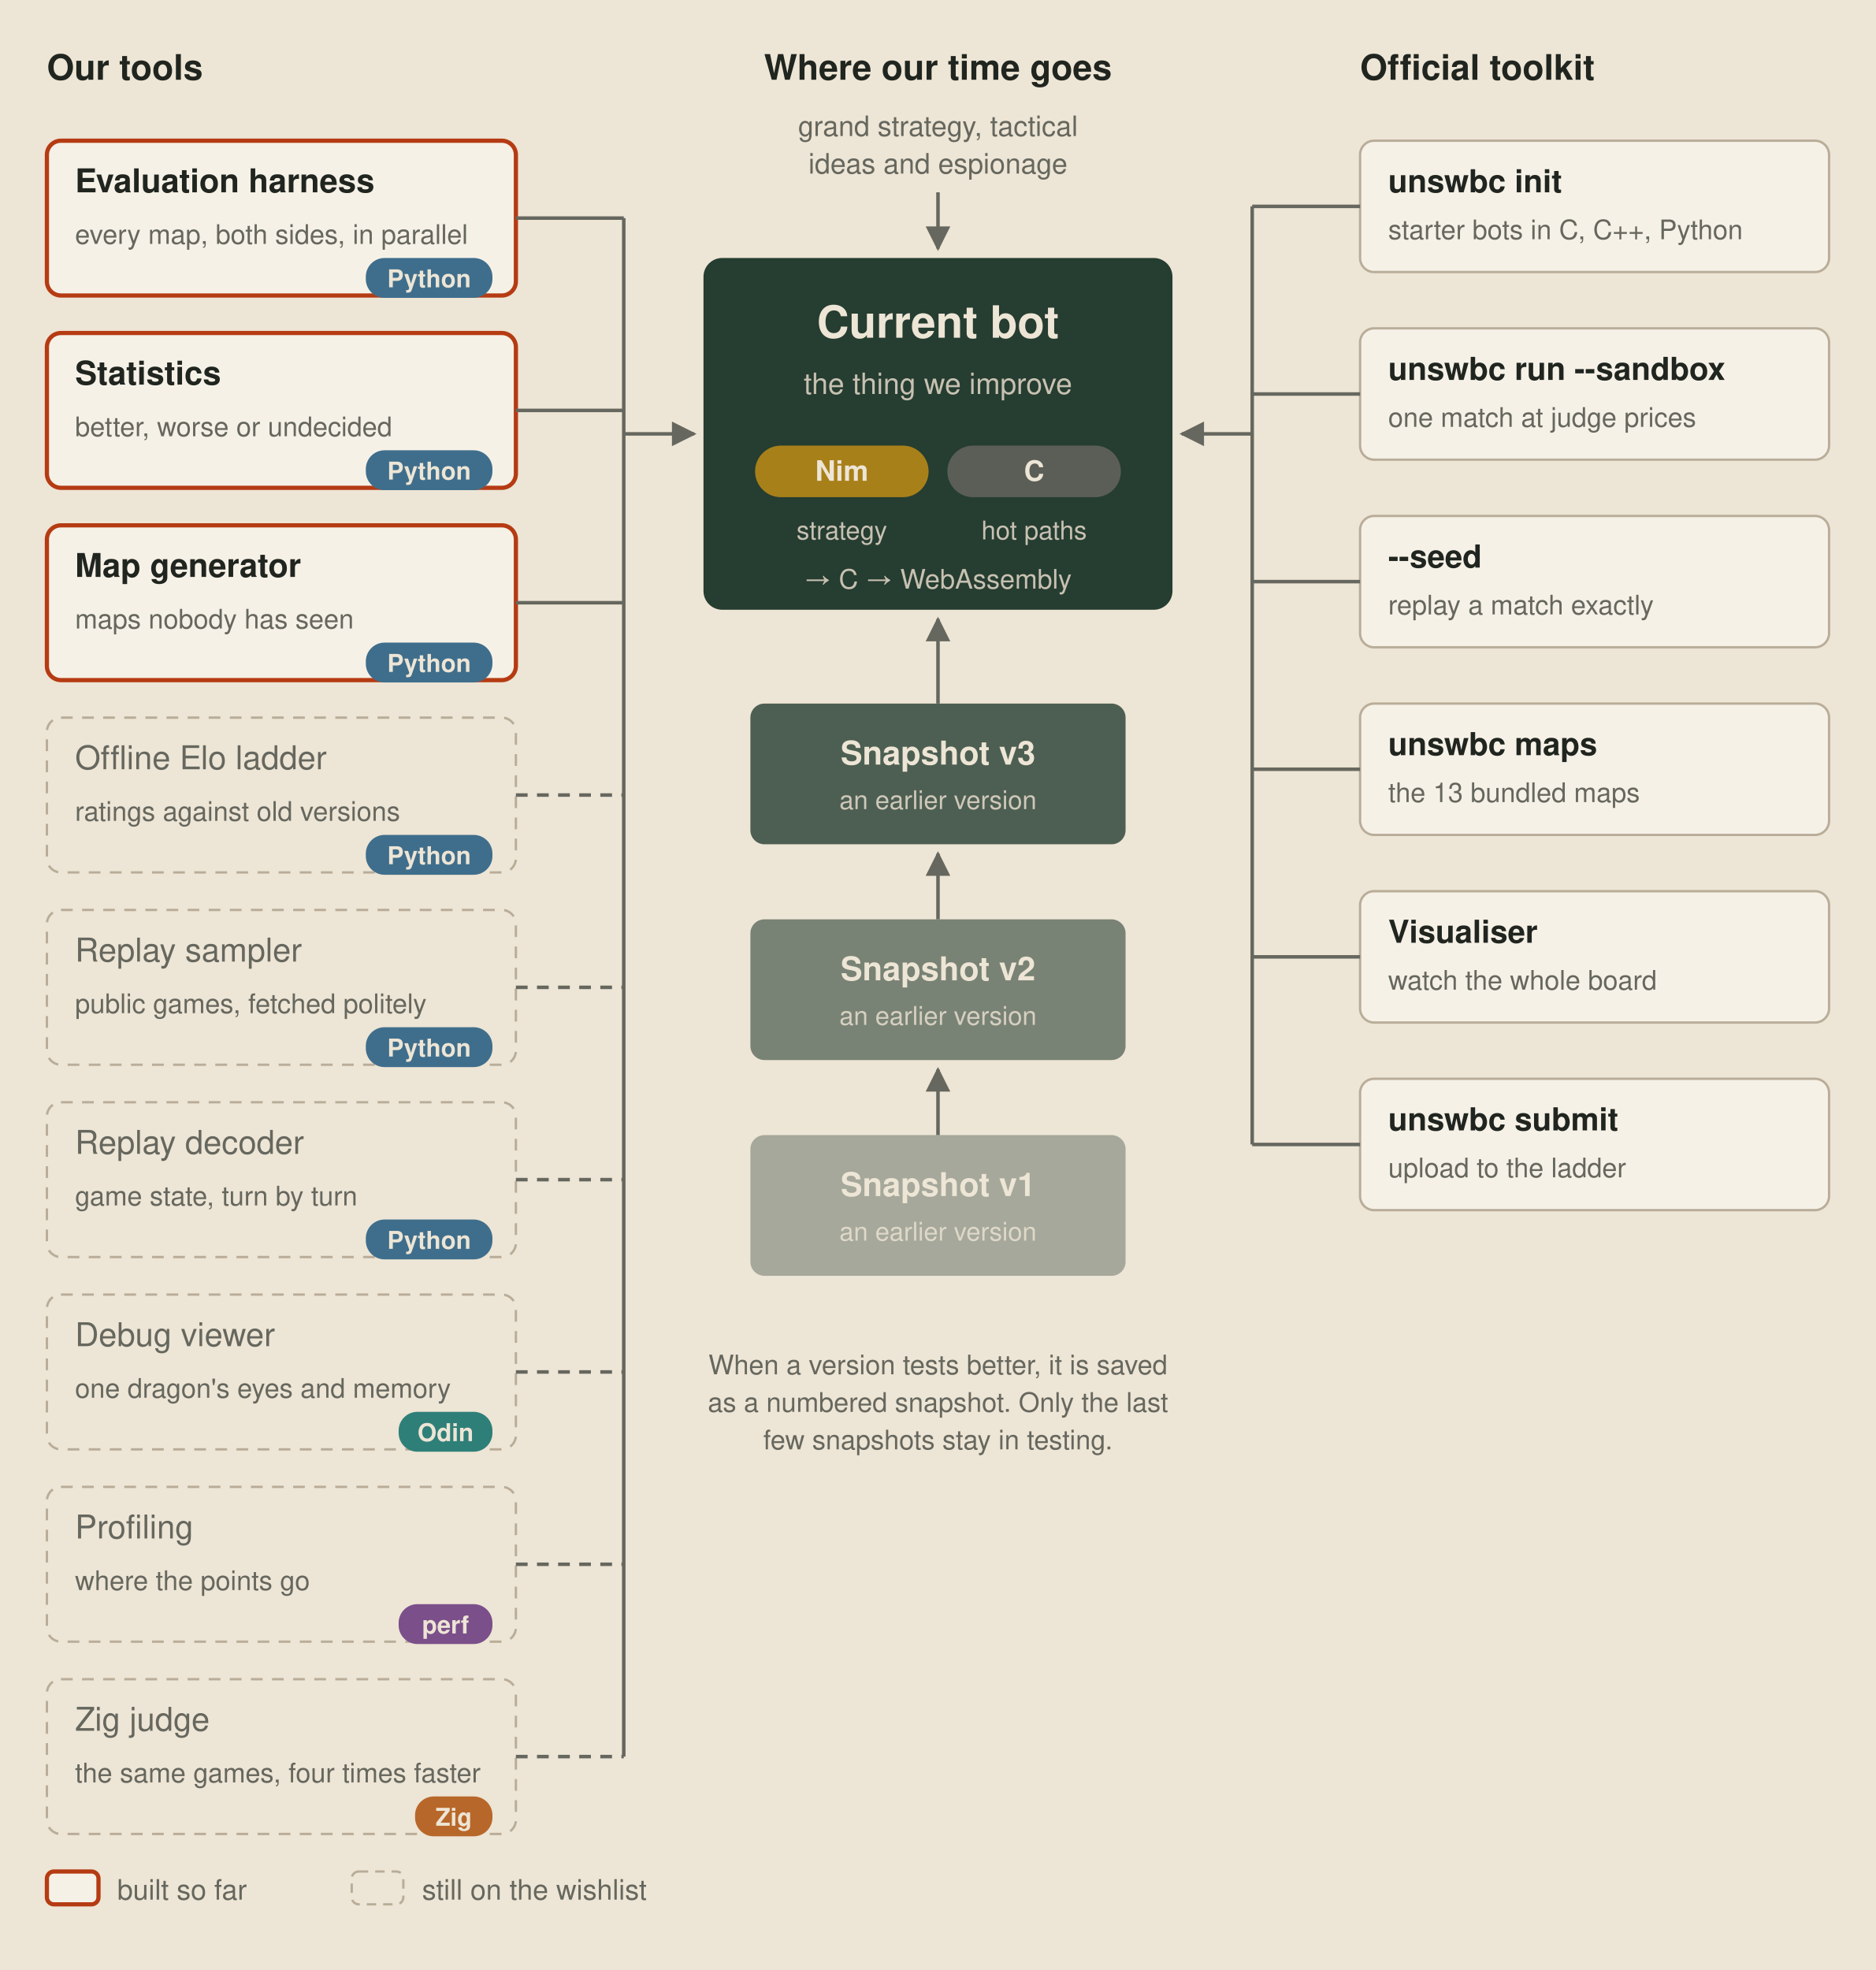
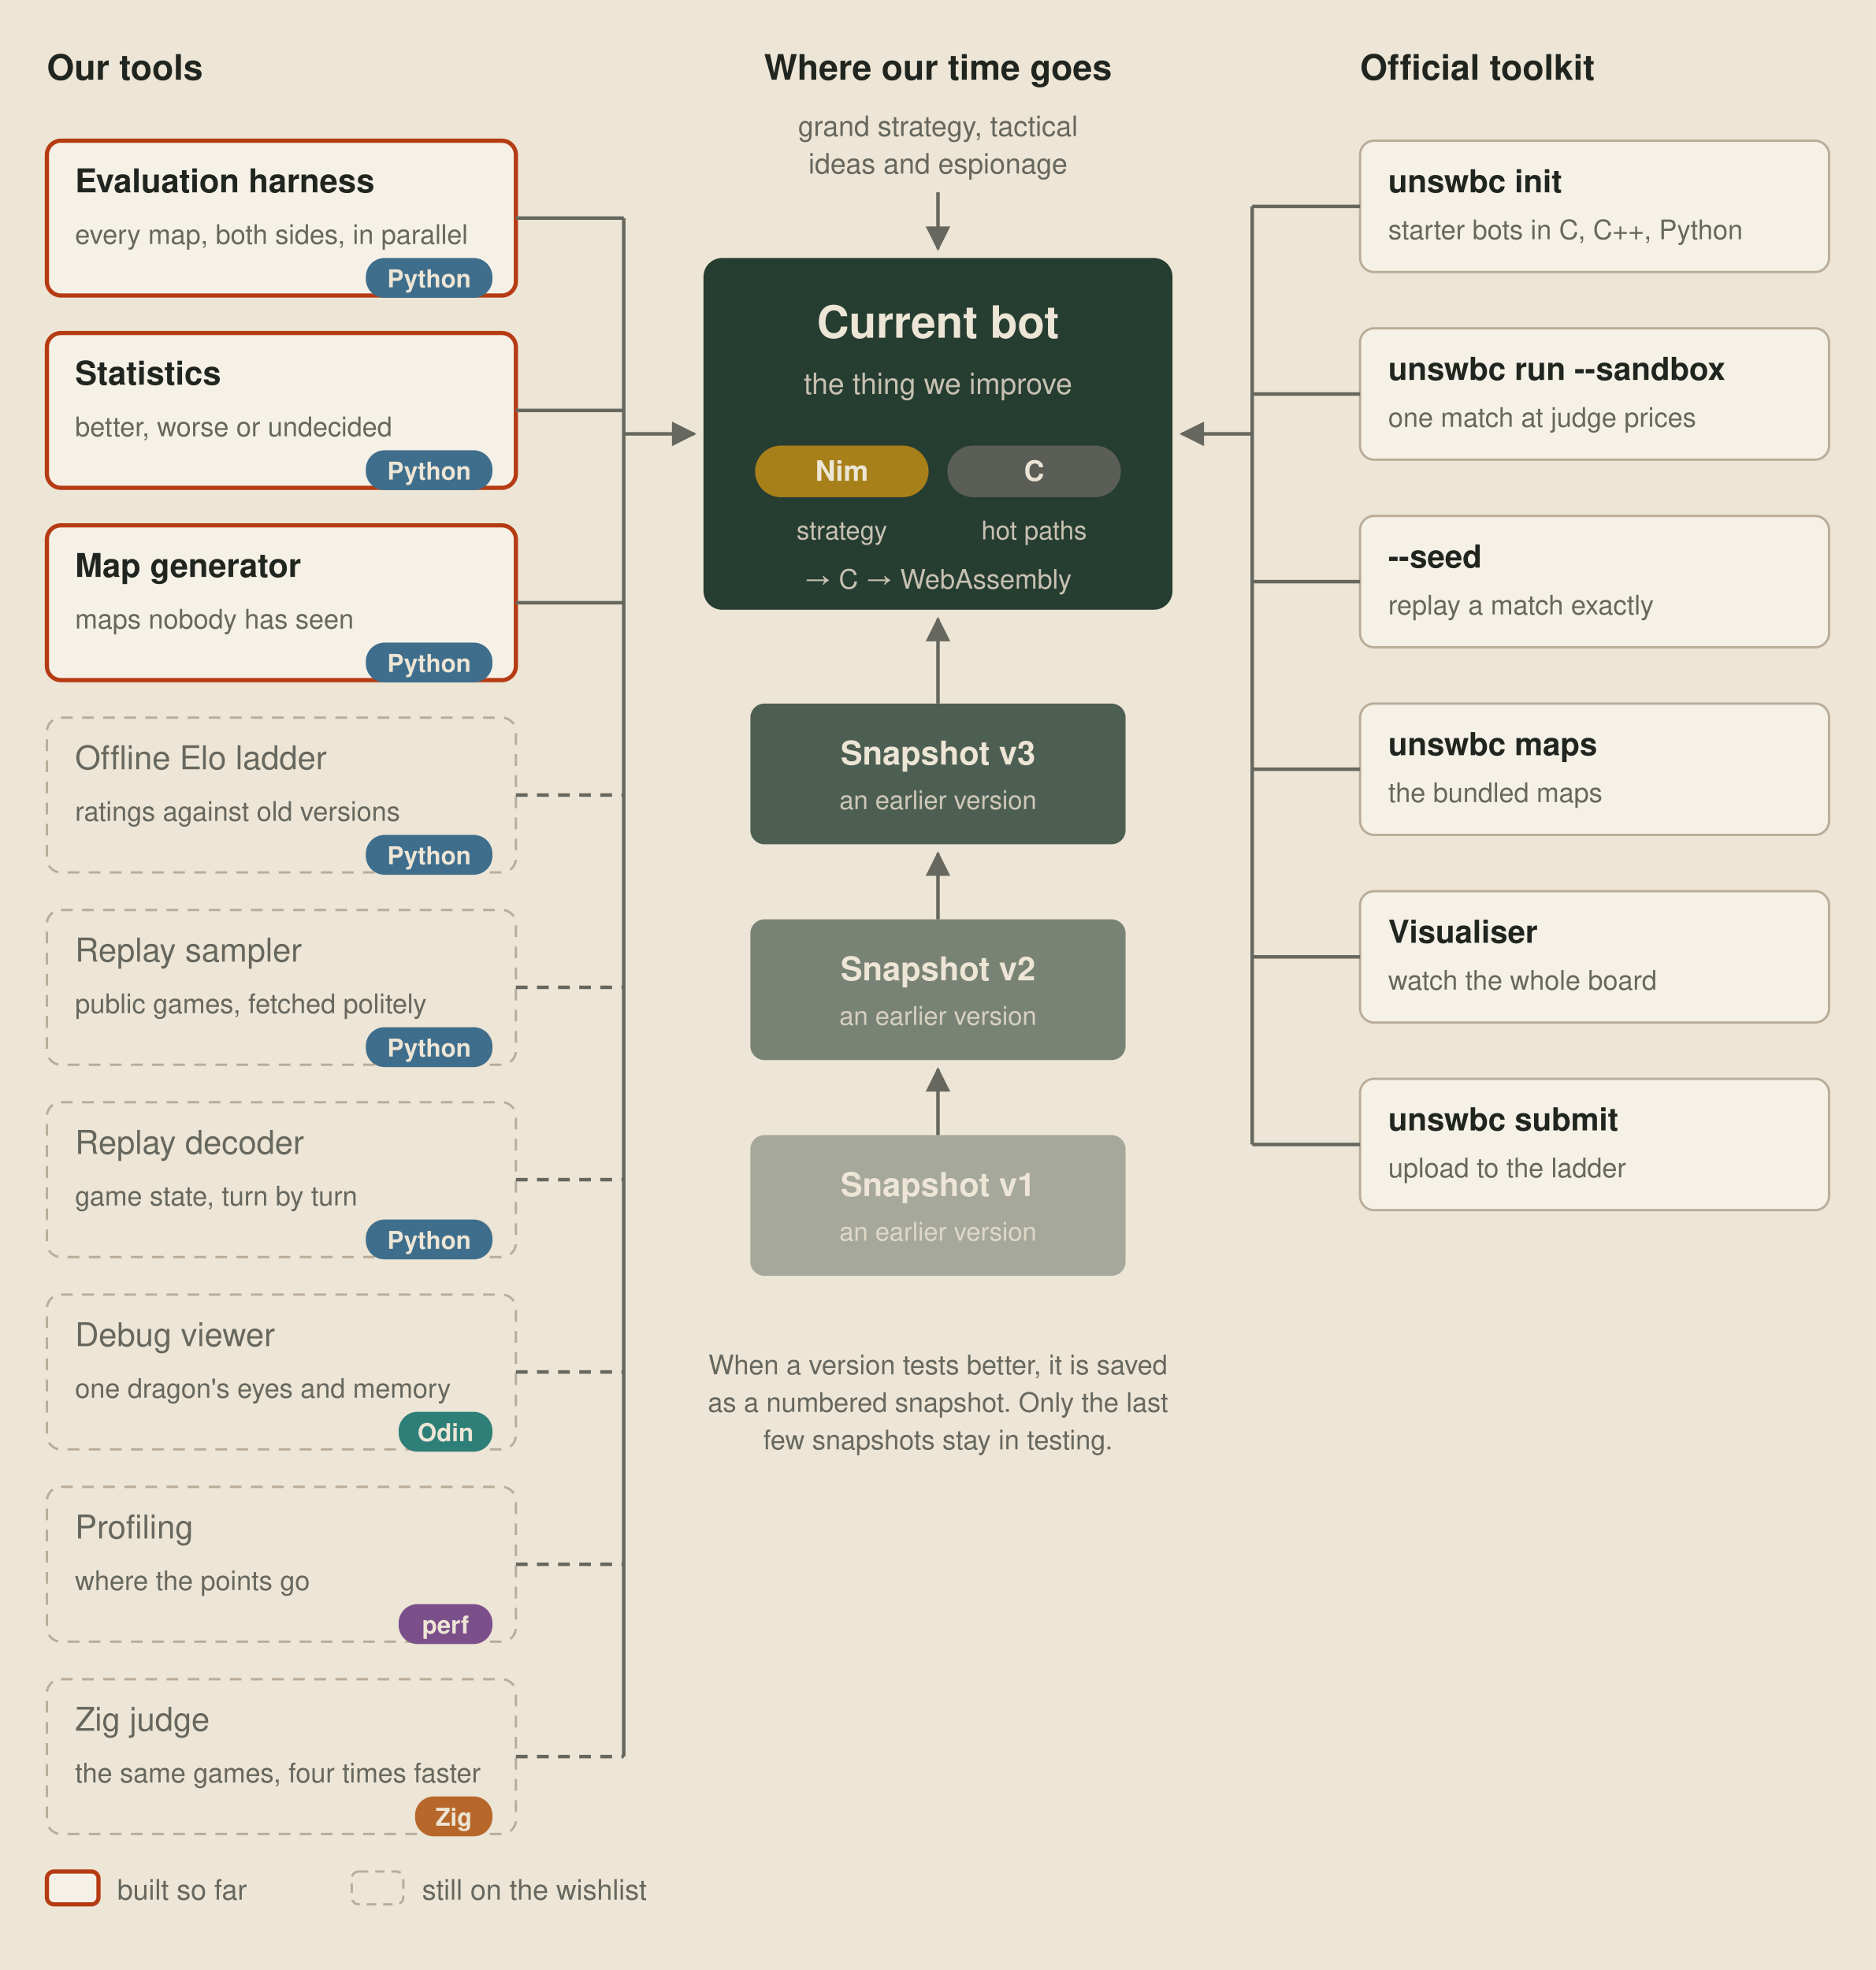
<svg xmlns="http://www.w3.org/2000/svg" viewBox="0 0 800 840" font-family="Helvetica, Arial, sans-serif" role="img" aria-labelledby="t d">
  <defs>
    <marker id="arrow" viewBox="0 0 10 10" refX="9" refY="5" markerWidth="7" markerHeight="7" orient="auto-start-reverse">
      <path d="M0 0L10 5L0 10z" fill="#66675e" />
    </marker>
  </defs>
  <rect width="800" height="840" fill="#ede5d5" />
  <text x="20" y="34" font-size="15" fill="#20251f" text-anchor="start" font-weight="bold">Our tools</text>
  <text x="580" y="34" font-size="15" fill="#20251f" text-anchor="start" font-weight="bold">Official toolkit</text>
  <text x="400.0" y="34" font-size="15" fill="#20251f" text-anchor="middle" font-weight="bold">Where our time goes</text>
  <text x="400.0" y="58" font-size="12" fill="#66675e" text-anchor="middle" font-weight="normal">grand strategy, tactical</text>
  <text x="400.0" y="74" font-size="12" fill="#66675e" text-anchor="middle" font-weight="normal">ideas and espionage</text>
  <path d="M400.0 82 L400.0 106" stroke="#66675e" stroke-width="1.5" fill="none" marker-end="url(#arrow)" />
  <rect x="300" y="110" width="200" height="150" rx="8" fill="#263d31" />
  <text x="400.0" y="144" font-size="19" fill="#ede5d5" text-anchor="middle" font-weight="bold">Current bot</text>
  <text x="400.0" y="168" font-size="12.5" fill="#c7c1b2" text-anchor="middle" font-weight="normal">the thing we improve</text>
  <rect x="322" y="190" width="74" height="22" rx="11" fill="#a8801a" />
  <text x="359" y="205" font-size="12" fill="#ede5d5" text-anchor="middle" font-weight="bold">Nim</text>
  <text x="359" y="230" font-size="11" fill="#c7c1b2" text-anchor="middle" font-weight="normal">strategy</text>
  <rect x="404" y="190" width="74" height="22" rx="11" fill="#5b5e57" />
  <text x="441" y="205" font-size="12" fill="#ede5d5" text-anchor="middle" font-weight="bold">C</text>
  <text x="441" y="230" font-size="11" fill="#c7c1b2" text-anchor="middle" font-weight="normal">hot paths</text>
  <text x="400.0" y="251" font-size="11.5" fill="#c7c1b2" text-anchor="middle" font-weight="normal">→ C → WebAssembly</text>
  <g opacity="0.80">
    <rect x="320" y="300" width="160" height="60" rx="6" fill="#263d31" />
    <text x="400.0" y="326" font-size="14" fill="#ede5d5" text-anchor="middle" font-weight="bold">Snapshot v3</text>
    <text x="400.0" y="345" font-size="11" fill="#c7c1b2" text-anchor="middle" font-weight="normal">an earlier version</text>
  </g>
  <path d="M400.0 300 L400.0 264" stroke="#66675e" stroke-width="1.5" fill="none" marker-end="url(#arrow)" />
  <g opacity="0.58">
    <rect x="320" y="392" width="160" height="60" rx="6" fill="#263d31" />
    <text x="400.0" y="418" font-size="14" fill="#ede5d5" text-anchor="middle" font-weight="bold">Snapshot v2</text>
    <text x="400.0" y="437" font-size="11" fill="#c7c1b2" text-anchor="middle" font-weight="normal">an earlier version</text>
  </g>
  <path d="M400.0 392 L400.0 364" stroke="#66675e" stroke-width="1.5" fill="none" marker-end="url(#arrow)" />
  <g opacity="0.36">
    <rect x="320" y="484" width="160" height="60" rx="6" fill="#263d31" />
    <text x="400.0" y="510" font-size="14" fill="#ede5d5" text-anchor="middle" font-weight="bold">Snapshot v1</text>
    <text x="400.0" y="529" font-size="11" fill="#c7c1b2" text-anchor="middle" font-weight="normal">an earlier version</text>
  </g>
  <path d="M400.0 484 L400.0 456" stroke="#66675e" stroke-width="1.5" fill="none" marker-end="url(#arrow)" />
  <text x="400.0" y="586" font-size="11.5" fill="#66675e" text-anchor="middle" font-weight="normal">When a version tests better, it is saved</text>
  <text x="400.0" y="602" font-size="11.5" fill="#66675e" text-anchor="middle" font-weight="normal">as a numbered snapshot. Only the last</text>
  <text x="400.0" y="618" font-size="11.5" fill="#66675e" text-anchor="middle" font-weight="normal">few snapshots stay in testing.</text>
  <rect x="20" y="60" width="200" height="66" rx="6" fill="#f6f1e7" stroke="#b53b13" stroke-width="1.8" />
  <text x="32" y="82" font-size="14" fill="#20251f" text-anchor="start" font-weight="bold">Evaluation harness</text>
  <text x="32" y="104" font-size="11.5" fill="#66675e" text-anchor="start" font-weight="normal">every map, both sides, in parallel</text>
  <rect x="156" y="110" width="54" height="17" rx="8" fill="#3f6e8c" />
  <text x="183.0" y="122.5" font-size="10.5" fill="#ede5d5" text-anchor="middle" font-weight="bold">Python</text>
  <path d="M220 93 H266" stroke="#66675e" stroke-width="1.5" />
  <rect x="20" y="142" width="200" height="66" rx="6" fill="#f6f1e7" stroke="#b53b13" stroke-width="1.8" />
  <text x="32" y="164" font-size="14" fill="#20251f" text-anchor="start" font-weight="bold">Statistics</text>
  <text x="32" y="186" font-size="11.5" fill="#66675e" text-anchor="start" font-weight="normal">better, worse or undecided</text>
  <rect x="156" y="192" width="54" height="17" rx="8" fill="#3f6e8c" />
  <text x="183.0" y="204.5" font-size="10.5" fill="#ede5d5" text-anchor="middle" font-weight="bold">Python</text>
  <path d="M220 175 H266" stroke="#66675e" stroke-width="1.5" />
  <rect x="20" y="224" width="200" height="66" rx="6" fill="#f6f1e7" stroke="#b53b13" stroke-width="1.8" />
  <text x="32" y="246" font-size="14" fill="#20251f" text-anchor="start" font-weight="bold">Map generator</text>
  <text x="32" y="268" font-size="11.5" fill="#66675e" text-anchor="start" font-weight="normal">maps nobody has seen</text>
  <rect x="156" y="274" width="54" height="17" rx="8" fill="#3f6e8c" />
  <text x="183.0" y="286.5" font-size="10.5" fill="#ede5d5" text-anchor="middle" font-weight="bold">Python</text>
  <path d="M220 257 H266" stroke="#66675e" stroke-width="1.5" />
  <rect x="20" y="306" width="200" height="66" rx="6" fill="#ede5d5" stroke="#b9ad99" stroke-dasharray="5 4" />
  <text x="32" y="328" font-size="14" fill="#66675e" text-anchor="start" font-weight="normal">Offline Elo ladder</text>
  <text x="32" y="350" font-size="11.5" fill="#66675e" text-anchor="start" font-weight="normal">ratings against old versions</text>
  <rect x="156" y="356" width="54" height="17" rx="8" fill="#3f6e8c" />
  <text x="183.0" y="368.5" font-size="10.5" fill="#ede5d5" text-anchor="middle" font-weight="bold">Python</text>
  <path d="M220 339 H266" stroke="#66675e" stroke-width="1.5" stroke-dasharray="5 4" />
  <rect x="20" y="388" width="200" height="66" rx="6" fill="#ede5d5" stroke="#b9ad99" stroke-dasharray="5 4" />
  <text x="32" y="410" font-size="14" fill="#66675e" text-anchor="start" font-weight="normal">Replay sampler</text>
  <text x="32" y="432" font-size="11.5" fill="#66675e" text-anchor="start" font-weight="normal">public games, fetched politely</text>
  <rect x="156" y="438" width="54" height="17" rx="8" fill="#3f6e8c" />
  <text x="183.0" y="450.5" font-size="10.5" fill="#ede5d5" text-anchor="middle" font-weight="bold">Python</text>
  <path d="M220 421 H266" stroke="#66675e" stroke-width="1.5" stroke-dasharray="5 4" />
  <rect x="20" y="470" width="200" height="66" rx="6" fill="#ede5d5" stroke="#b9ad99" stroke-dasharray="5 4" />
  <text x="32" y="492" font-size="14" fill="#66675e" text-anchor="start" font-weight="normal">Replay decoder</text>
  <text x="32" y="514" font-size="11.5" fill="#66675e" text-anchor="start" font-weight="normal">game state, turn by turn</text>
  <rect x="156" y="520" width="54" height="17" rx="8" fill="#3f6e8c" />
  <text x="183.0" y="532.5" font-size="10.5" fill="#ede5d5" text-anchor="middle" font-weight="bold">Python</text>
  <path d="M220 503 H266" stroke="#66675e" stroke-width="1.5" stroke-dasharray="5 4" />
  <rect x="20" y="552" width="200" height="66" rx="6" fill="#ede5d5" stroke="#b9ad99" stroke-dasharray="5 4" />
  <text x="32" y="574" font-size="14" fill="#66675e" text-anchor="start" font-weight="normal">Debug viewer</text>
  <text x="32" y="596" font-size="11.5" fill="#66675e" text-anchor="start" font-weight="normal">one dragon's eyes and memory</text>
  <rect x="170" y="602" width="40" height="17" rx="8" fill="#2f7f79" />
  <text x="190.0" y="614.5" font-size="10.5" fill="#ede5d5" text-anchor="middle" font-weight="bold">Odin</text>
  <path d="M220 585 H266" stroke="#66675e" stroke-width="1.5" stroke-dasharray="5 4" />
  <rect x="20" y="634" width="200" height="66" rx="6" fill="#ede5d5" stroke="#b9ad99" stroke-dasharray="5 4" />
  <text x="32" y="656" font-size="14" fill="#66675e" text-anchor="start" font-weight="normal">Profiling</text>
  <text x="32" y="678" font-size="11.5" fill="#66675e" text-anchor="start" font-weight="normal">where the points go</text>
  <rect x="170" y="684" width="40" height="17" rx="8" fill="#7a4f8a" />
  <text x="190.0" y="696.5" font-size="10.5" fill="#ede5d5" text-anchor="middle" font-weight="bold">perf</text>
  <path d="M220 667 H266" stroke="#66675e" stroke-width="1.5" stroke-dasharray="5 4" />
  <rect x="20" y="716" width="200" height="66" rx="6" fill="#ede5d5" stroke="#b9ad99" stroke-dasharray="5 4" />
  <text x="32" y="738" font-size="14" fill="#66675e" text-anchor="start" font-weight="normal">Zig judge</text>
  <text x="32" y="760" font-size="11.5" fill="#66675e" text-anchor="start" font-weight="normal">the same games, four times faster</text>
  <rect x="177" y="766" width="33" height="17" rx="8" fill="#b8672a" />
  <text x="193.5" y="778.5" font-size="10.5" fill="#ede5d5" text-anchor="middle" font-weight="bold">Zig</text>
  <path d="M220 749 H266" stroke="#66675e" stroke-width="1.5" stroke-dasharray="5 4" />
  <path d="M266 93 V749" stroke="#66675e" stroke-width="1.5" />
  <path d="M266 185 L296 185" stroke="#66675e" stroke-width="1.5" fill="none" marker-end="url(#arrow)" />
  <rect x="580" y="60" width="200" height="56" rx="6" fill="#f6f1e7" stroke="#b9ad99" />
  <text x="592" y="82" font-size="13.5" fill="#20251f" text-anchor="start" font-weight="bold">unswbc init</text>
  <text x="592" y="102" font-size="11.5" fill="#66675e" text-anchor="start" font-weight="normal">starter bots in C, C++, Python</text>
  <path d="M580 88 H534" stroke="#66675e" stroke-width="1.5" />
  <rect x="580" y="140" width="200" height="56" rx="6" fill="#f6f1e7" stroke="#b9ad99" />
  <text x="592" y="162" font-size="13.5" fill="#20251f" text-anchor="start" font-weight="bold">unswbc run --sandbox</text>
  <text x="592" y="182" font-size="11.5" fill="#66675e" text-anchor="start" font-weight="normal">one match at judge prices</text>
  <path d="M580 168 H534" stroke="#66675e" stroke-width="1.5" />
  <rect x="580" y="220" width="200" height="56" rx="6" fill="#f6f1e7" stroke="#b9ad99" />
  <text x="592" y="242" font-size="13.5" fill="#20251f" text-anchor="start" font-weight="bold">--seed</text>
  <text x="592" y="262" font-size="11.5" fill="#66675e" text-anchor="start" font-weight="normal">replay a match exactly</text>
  <path d="M580 248 H534" stroke="#66675e" stroke-width="1.5" />
  <rect x="580" y="300" width="200" height="56" rx="6" fill="#f6f1e7" stroke="#b9ad99" />
  <text x="592" y="322" font-size="13.5" fill="#20251f" text-anchor="start" font-weight="bold">unswbc maps</text>
-   <text x="592" y="342" font-size="11.5" fill="#66675e" text-anchor="start" font-weight="normal">the 13 bundled maps</text>
+   <text x="592" y="342" font-size="11.5" fill="#66675e" text-anchor="start" font-weight="normal">the bundled maps</text>
  <path d="M580 328 H534" stroke="#66675e" stroke-width="1.5" />
  <rect x="580" y="380" width="200" height="56" rx="6" fill="#f6f1e7" stroke="#b9ad99" />
  <text x="592" y="402" font-size="13.5" fill="#20251f" text-anchor="start" font-weight="bold">Visualiser</text>
  <text x="592" y="422" font-size="11.5" fill="#66675e" text-anchor="start" font-weight="normal">watch the whole board</text>
  <path d="M580 408 H534" stroke="#66675e" stroke-width="1.5" />
  <rect x="580" y="460" width="200" height="56" rx="6" fill="#f6f1e7" stroke="#b9ad99" />
  <text x="592" y="482" font-size="13.5" fill="#20251f" text-anchor="start" font-weight="bold">unswbc submit</text>
  <text x="592" y="502" font-size="11.5" fill="#66675e" text-anchor="start" font-weight="normal">upload to the ladder</text>
  <path d="M580 488 H534" stroke="#66675e" stroke-width="1.5" />
  <path d="M534 88 V488" stroke="#66675e" stroke-width="1.5" />
  <path d="M534 185 L504 185" stroke="#66675e" stroke-width="1.5" fill="none" marker-end="url(#arrow)" />
  <rect x="20" y="798" width="22" height="14" rx="3" fill="#f6f1e7" stroke="#b53b13" stroke-width="1.8" />
  <text x="50" y="810" font-size="12" fill="#66675e" text-anchor="start" font-weight="normal">built so far</text>
  <rect x="150" y="798" width="22" height="14" rx="3" fill="#ede5d5" stroke="#b9ad99" stroke-dasharray="4 3" />
  <text x="180" y="810" font-size="12" fill="#66675e" text-anchor="start" font-weight="normal">still on the wishlist</text>
</svg>
